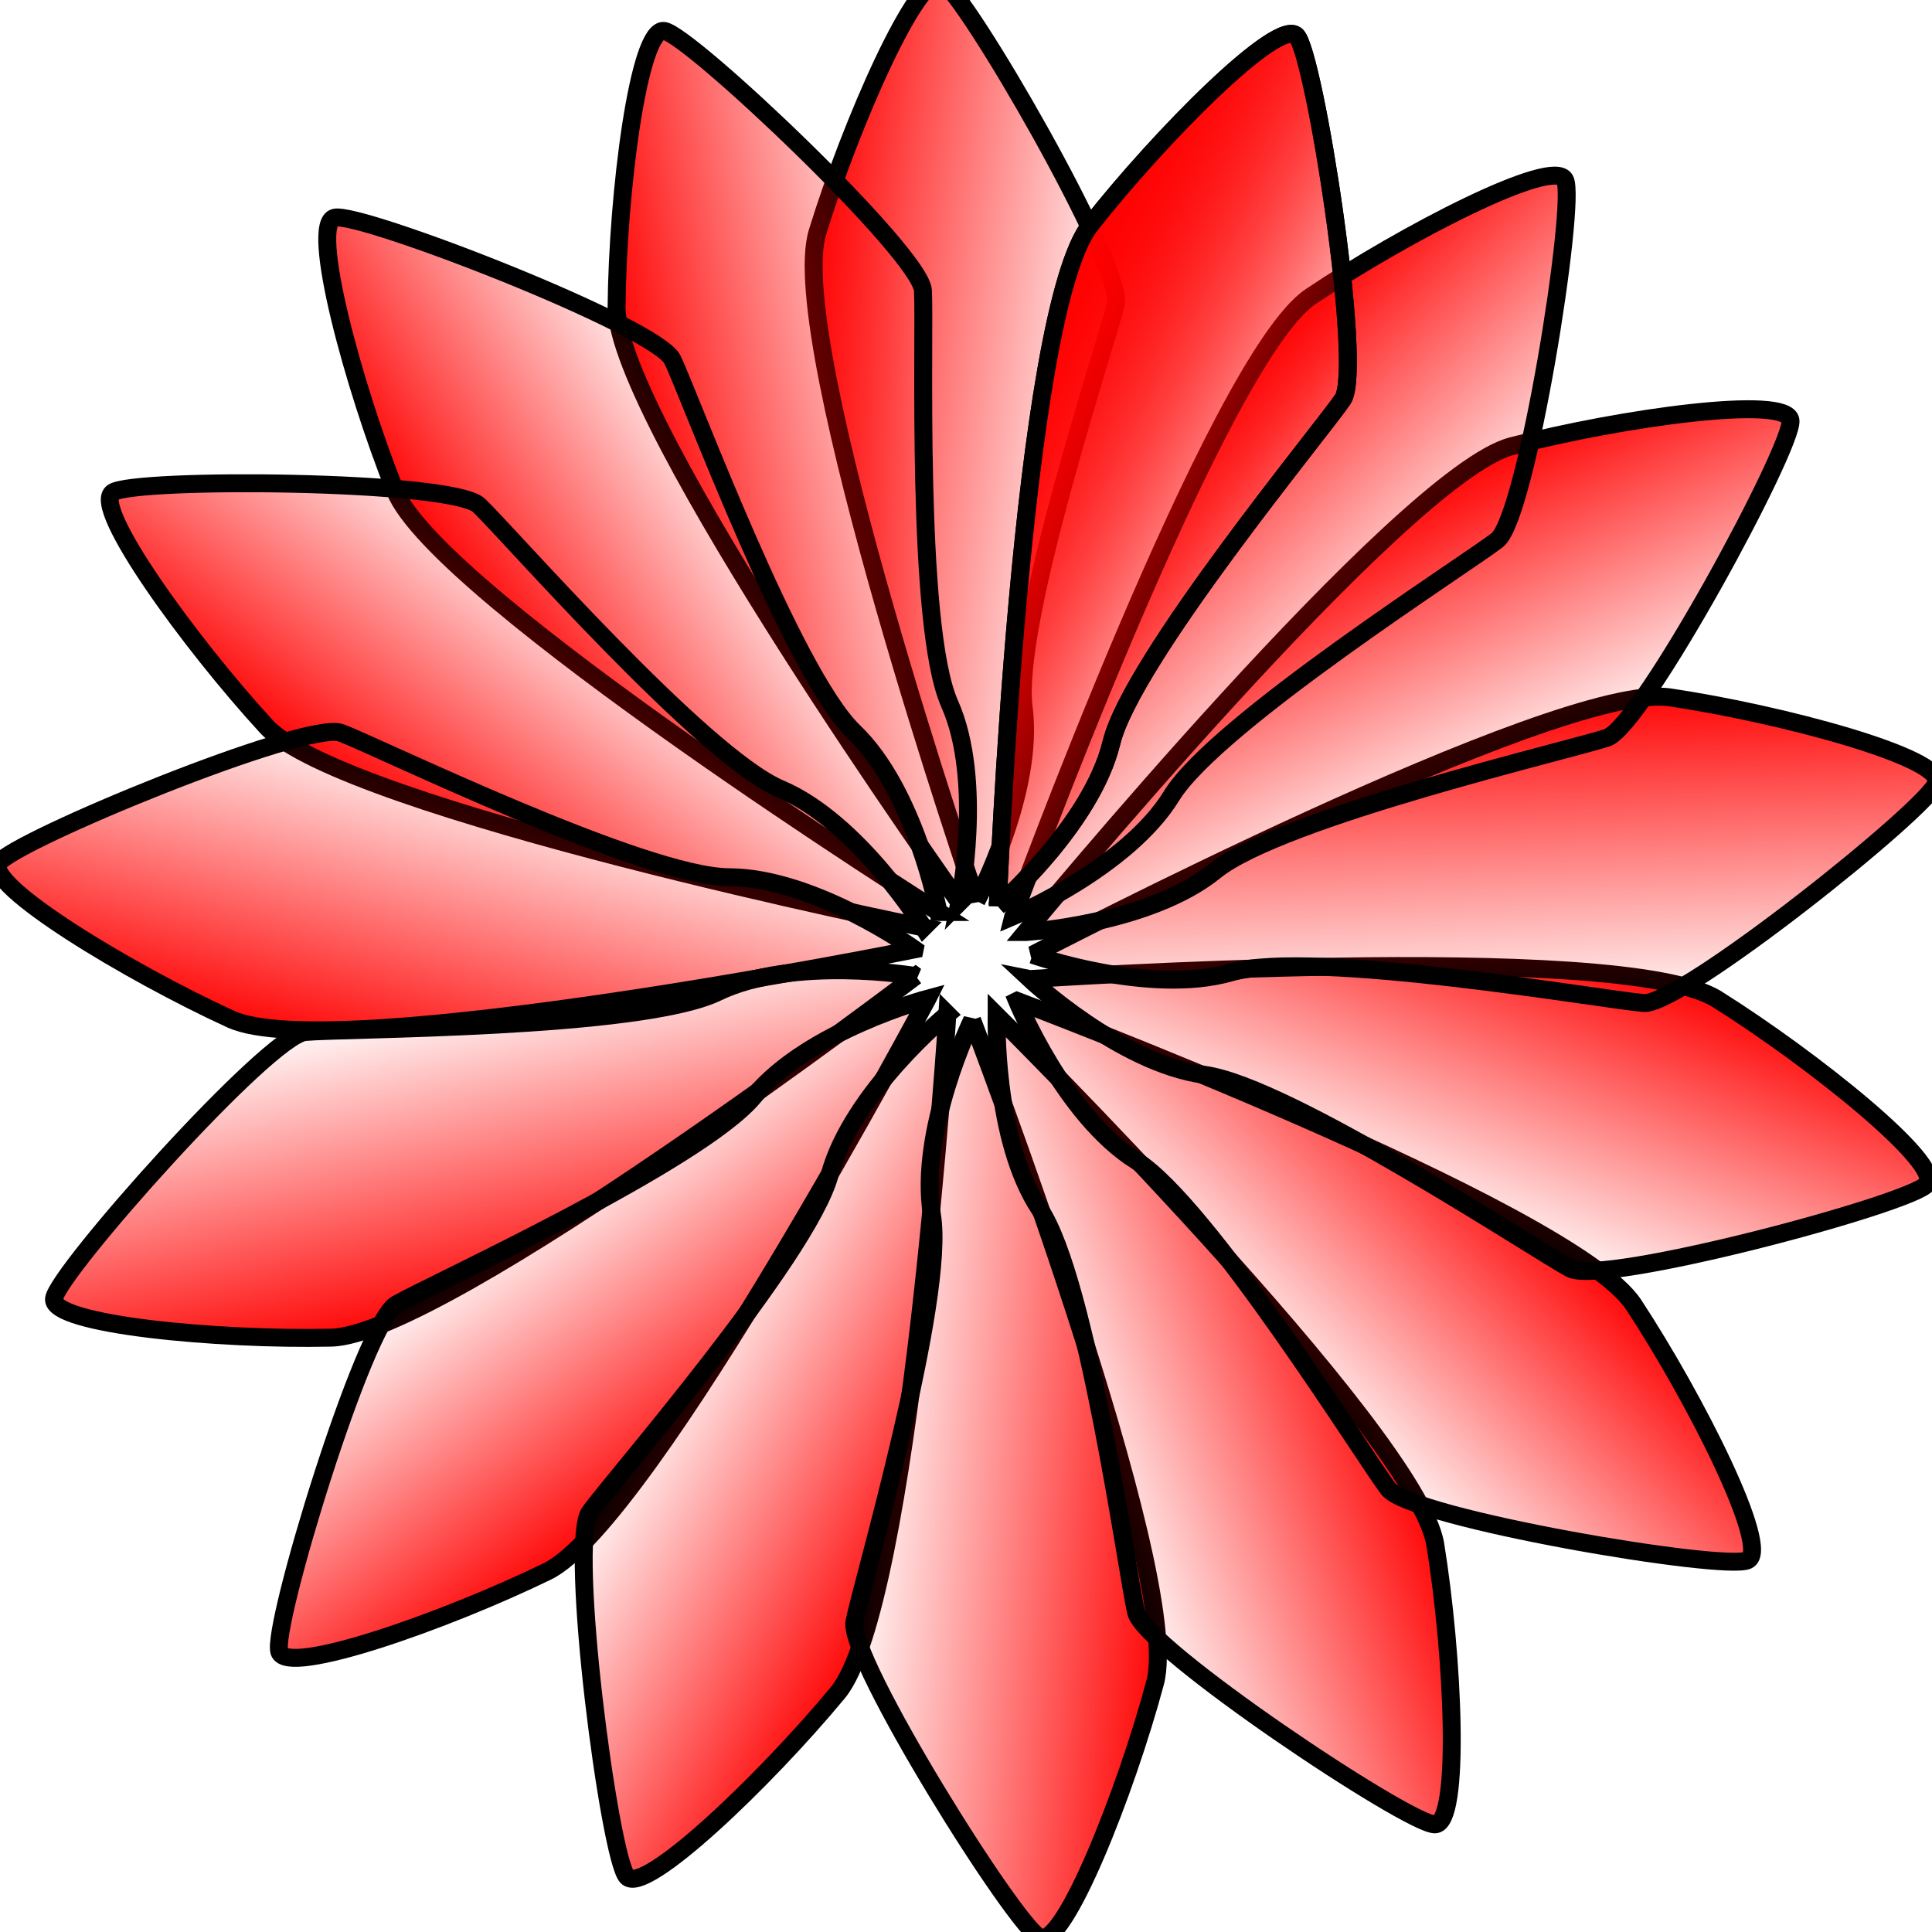
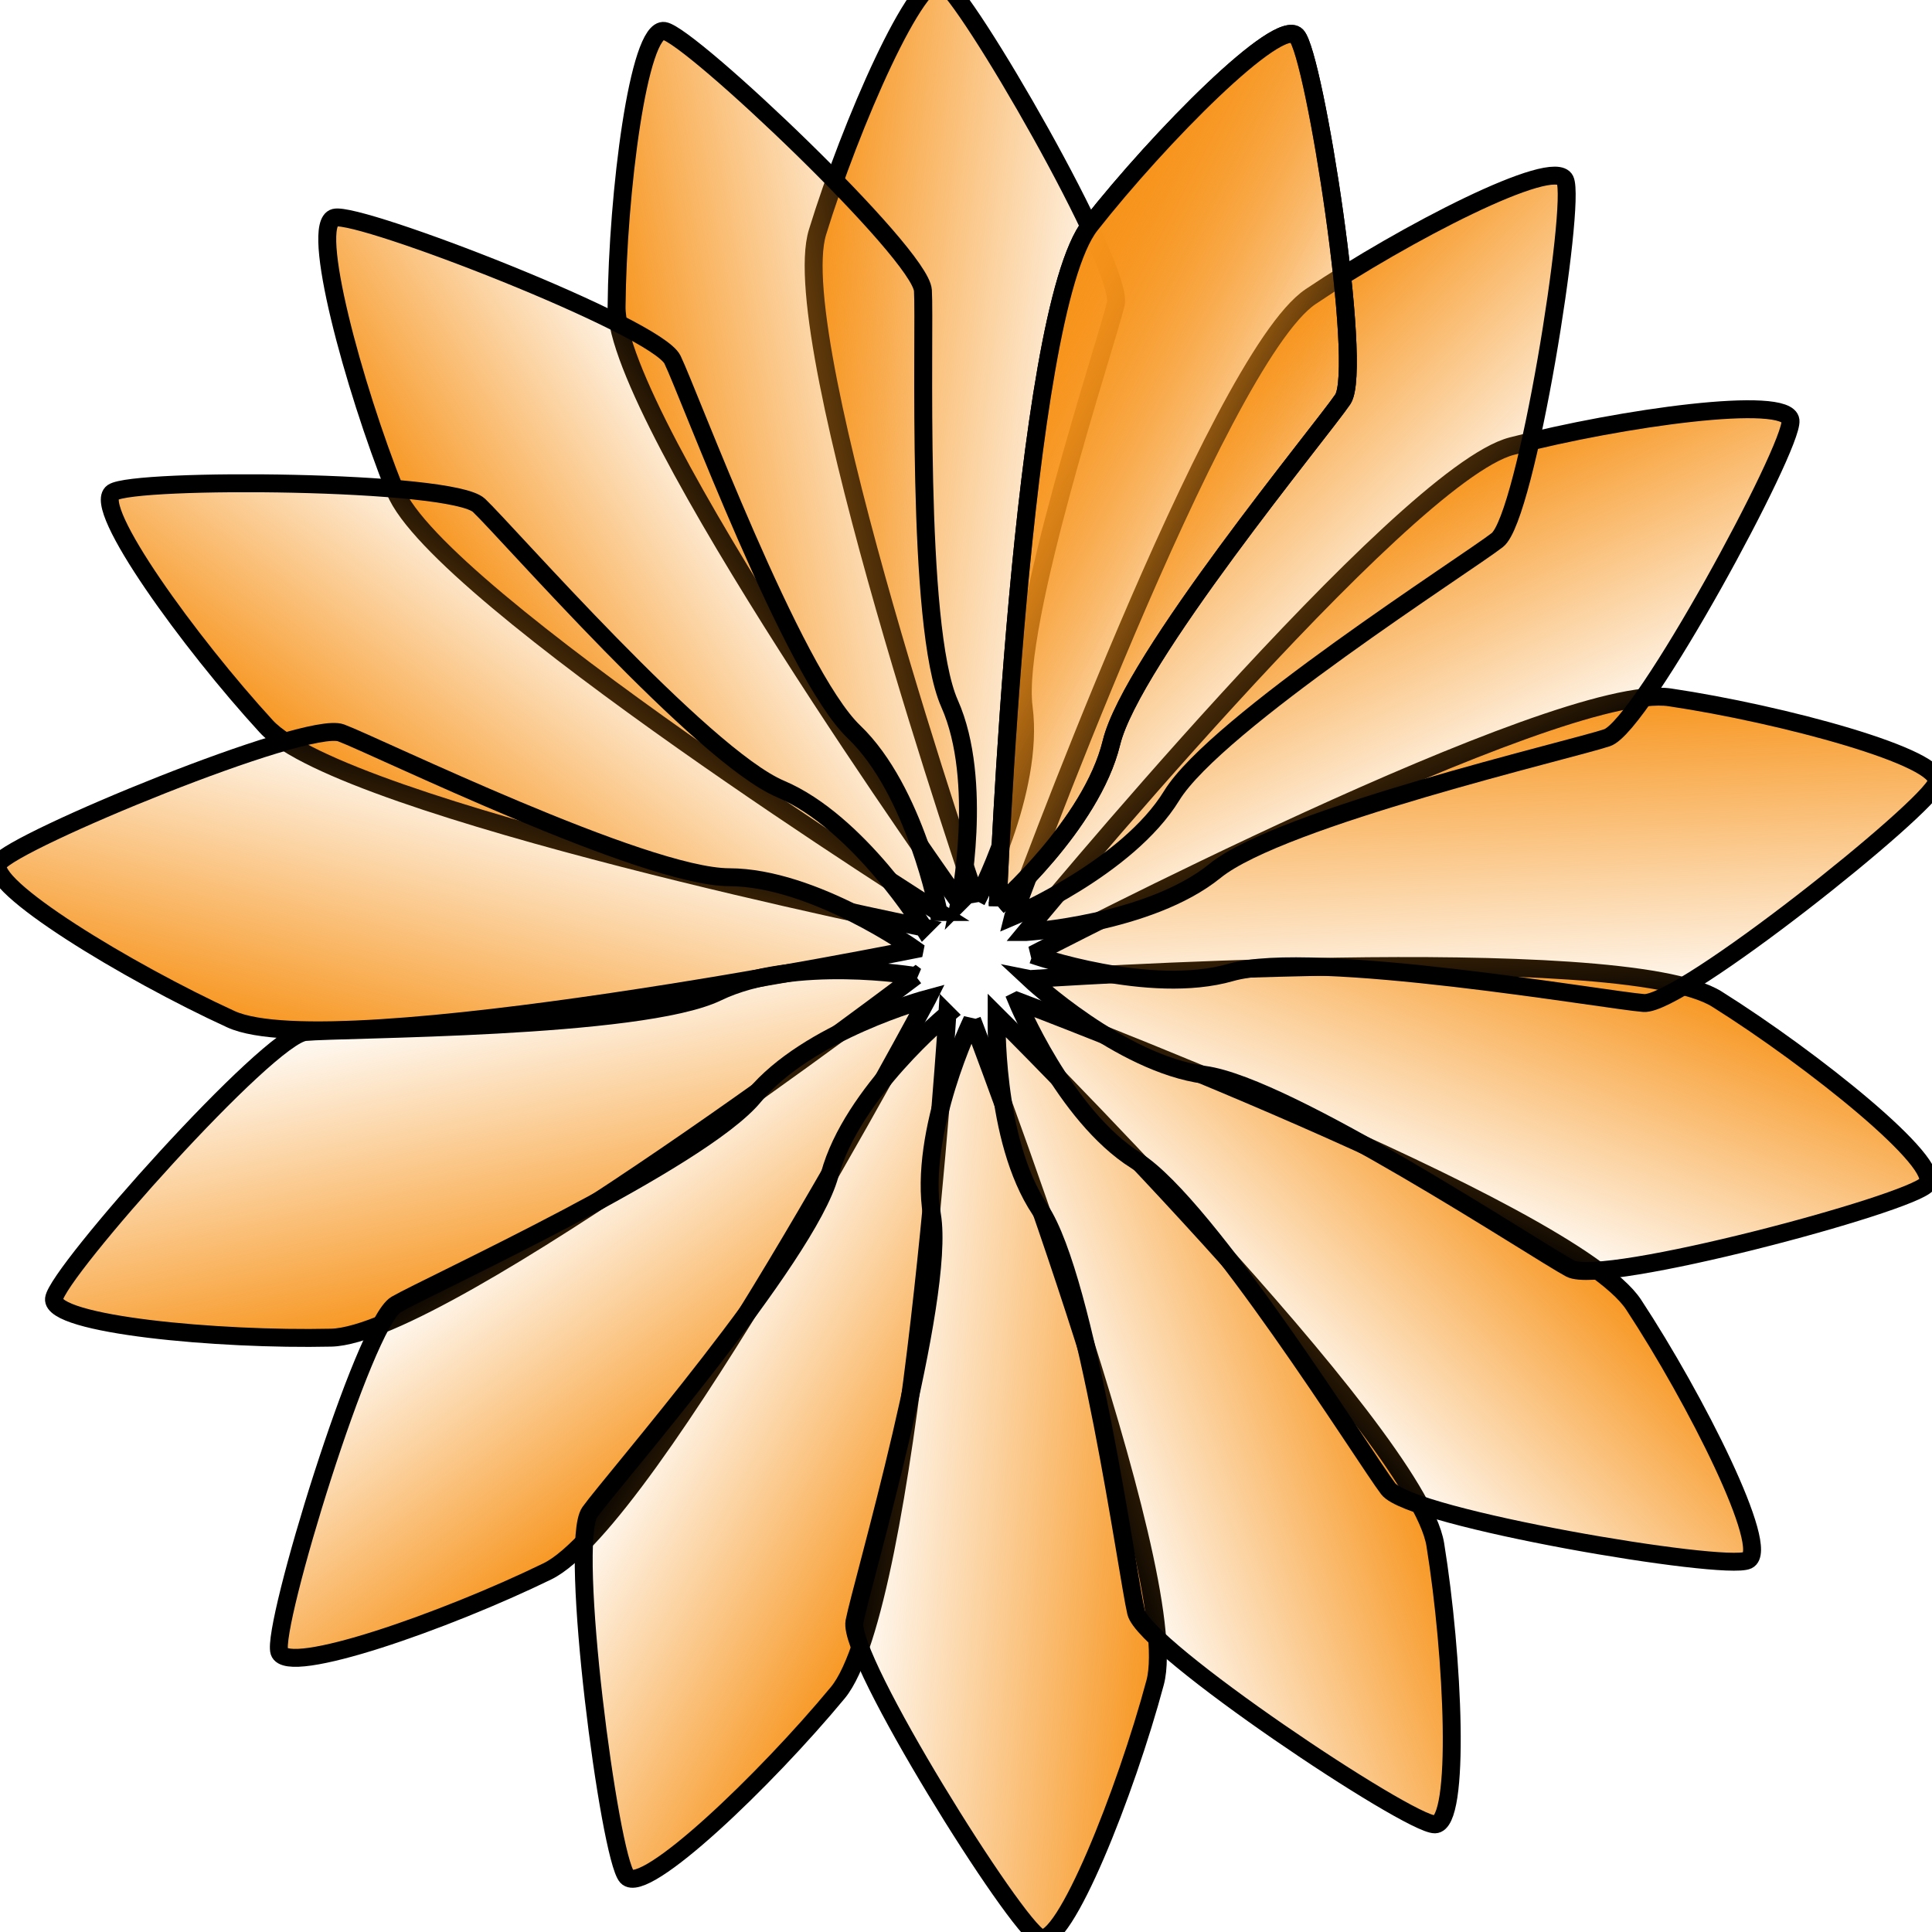
<svg xmlns="http://www.w3.org/2000/svg" xmlns:xlink="http://www.w3.org/1999/xlink" id="svg3787" viewBox="0 0 700 700" version="1.1">
  <defs id="defs3789">
    <linearGradient id="linearGradient4405">
-       <stop id="stop4407" style="stop-color:#ff0000" offset="0" />
-       <stop id="stop4409" style="stop-color:#ff0000;stop-opacity:0" offset="1" />
+       <stop id="stop4407" style="stop-color:#F7931A" offset="0" />
+       <stop id="stop4409" style="stop-color:#F7931A;stop-opacity:0" offset="1" />
    </linearGradient>
    <linearGradient id="linearGradient4496" y2="455.29" xlink:href="#linearGradient4405" gradientUnits="userSpaceOnUse" x2="384.25" gradientTransform="matrix(.73316 .084494 -.084494 .73316 157.87 -173.94)" y1="455.29" x1="225.34" />
    <linearGradient id="linearGradient4498" y2="455.29" xlink:href="#linearGradient4405" gradientUnits="userSpaceOnUse" x2="384.25" gradientTransform="matrix(.72687 -.12776 .12776 .72687 9.8144 -95.786)" y1="455.29" x1="225.34" />
    <linearGradient id="linearGradient4500" y2="455.29" xlink:href="#linearGradient4405" gradientUnits="userSpaceOnUse" x2="384.25" gradientTransform="matrix(.62405 -.39398 .39398 .62405 -142.92 69.424)" y1="455.29" x1="225.34" />
    <linearGradient id="linearGradient4502" y2="455.29" xlink:href="#linearGradient4405" gradientUnits="userSpaceOnUse" x2="384.25" gradientTransform="matrix(.44376 -.58969 .58969 .44376 -218.85 264.99)" y1="455.29" x1="225.34" />
    <linearGradient id="linearGradient4504" y2="455.29" xlink:href="#linearGradient4405" gradientUnits="userSpaceOnUse" x2="384.25" gradientTransform="matrix(.1801 -.7157 .7157 .1801 -216.49 495.37)" y1="455.29" x1="225.34" />
    <linearGradient id="linearGradient4506" y2="455.29" xlink:href="#linearGradient4405" gradientUnits="userSpaceOnUse" x2="384.25" gradientTransform="matrix(-.15073 -.72245 .72245 -.15073 -106.4 731.89)" y1="455.29" x1="225.34" />
    <linearGradient id="linearGradient4508" y2="455.29" xlink:href="#linearGradient4405" gradientUnits="userSpaceOnUse" x2="384.25" gradientTransform="matrix(-.43871 -.59346 .59346 -.43871 84.888 890.93)" y1="455.29" x1="225.34" />
    <linearGradient id="linearGradient4510" y2="455.29" xlink:href="#linearGradient4405" gradientUnits="userSpaceOnUse" x2="384.25" gradientTransform="matrix(-.64467 -.35924 .35924 -.64467 322.19 955.4)" y1="455.29" x1="225.34" />
    <linearGradient id="linearGradient4512" y2="455.29" xlink:href="#linearGradient4405" gradientUnits="userSpaceOnUse" x2="384.25" gradientTransform="matrix(-.73572 -.058081 .058081 -.73572 566.97 915.28)" y1="455.29" x1="225.34" />
    <linearGradient id="linearGradient4514" y2="455.29" xlink:href="#linearGradient4405" gradientUnits="userSpaceOnUse" x2="384.25" gradientTransform="matrix(-.69482 .24877 -.24877 -.69482 769.97 779.78)" y1="455.29" x1="225.34" />
    <linearGradient id="linearGradient4516" y2="455.29" xlink:href="#linearGradient4405" gradientUnits="userSpaceOnUse" x2="384.25" gradientTransform="matrix(-.53249 0.511 -0.511 -.53249 899.21 573.83)" y1="455.29" x1="225.34" />
    <linearGradient id="linearGradient4518" y2="455.29" xlink:href="#linearGradient4405" gradientUnits="userSpaceOnUse" x2="384.25" gradientTransform="matrix(-.27198 .68606 -.68606 -.27198 932.68 328.65)" y1="455.29" x1="225.34" />
    <linearGradient id="linearGradient4520" y2="455.29" xlink:href="#linearGradient4405" gradientUnits="userSpaceOnUse" x2="384.25" gradientTransform="matrix(.026243 .73754 -.73754 .026243 865.57 99.683)" y1="455.29" x1="225.34" />
    <linearGradient id="linearGradient4522" y2="455.29" xlink:href="#linearGradient4405" gradientUnits="userSpaceOnUse" x2="384.25" gradientTransform="matrix(.31227 .66869 -.66869 .31227 717.51 -78.868)" y1="455.29" x1="225.34" />
    <linearGradient id="linearGradient4524" y2="455.29" xlink:href="#linearGradient4405" gradientUnits="userSpaceOnUse" x2="384.25" gradientTransform="matrix(.51645 .5272 -.5272 .51645 546.47 -174.26)" y1="455.29" x1="225.34" />
    <linearGradient id="linearGradient4526" y2="455.29" xlink:href="#linearGradient4405" gradientUnits="userSpaceOnUse" x2="384.25" gradientTransform="matrix(.65345 .34301 -.34301 .65345 368.53 -207.28)" y1="455.29" x1="225.34" />
  </defs>
  <g id="layer1" transform="translate(0 -352.36)">
    <g id="g4477" transform="translate(0 326)">
      <path id="path4413" style="stroke:#000000;stroke-width:6.495;fill:url(#linearGradient4496)" d="m353.82 352.78s-69.643-203.14-57.628-242.28c12.015-39.139 36.447-94.857 44.993-90.871 8.546 3.987 66.097 103.67 63.08 116.83-3.018 13.16-37.355 115.76-33.364 146.24 3.992 30.477-17.081 70.073-17.081 70.073z" />
      <path id="path4417" style="stroke:#000000;stroke-width:6.495;fill:url(#linearGradient4498)" d="m347.63 353.33s-124.6-174.9-124.23-215.84c0.373-40.94 7.929-101.31 17.256-99.92 9.327 1.388 92.881 80.562 93.735 94.036 0.855 13.475-2.847 121.61 9.658 149.69 12.505 28.079 3.579 72.036 3.579 72.036z" />
      <path id="path4421" style="stroke:#000000;stroke-width:6.495;fill:url(#linearGradient4500)" d="m340.03 356.8s-181.64-114.55-196.83-152.57c-15.187-38.021-31.1-96.742-21.943-98.996 9.156-2.254 116.5 39.3 122.4 51.443 5.903 12.143 43.504 113.6 65.727 134.83 22.223 21.236 30.641 65.293 30.641 65.293z" />
      <path id="path4425" style="stroke:#000000;stroke-width:6.495;fill:url(#linearGradient4502)" d="m334.62 362.41s-210.46-42.687-238.14-72.85c-27.684-30.163-63.388-79.425-55.626-84.78 7.762-5.355 122.87-4.572 132.69 4.689 9.826 9.26 80.963 90.785 109.27 102.76 28.31 11.974 51.805 50.182 51.805 50.182z" />
      <path id="path4429" style="stroke:#000000;stroke-width:6.495;fill:url(#linearGradient4504)" d="m331.4 370.34s-210.53 42.346-247.75 25.292c-37.22-17.06-89.245-48.6-84.17-56.55 5.075-7.94 111.46-51.9 124.11-47.18 12.649 4.721 109.85 52.243 140.59 52.291 30.738 0.048 67.221 26.141 67.221 26.141z" />
      <path id="path4433" style="stroke:#000000;stroke-width:6.495;fill:url(#linearGradient4506)" d="m331.78 380.01s-170.86 130.08-211.79 131.01c-40.931 0.924-101.51-4.714-100.42-14.08 1.092-9.367 77.577-95.388 91.018-96.669 13.441-1.281 121.64-1.009 149.31-14.398 27.669-13.388 71.887-5.86 71.887-5.86z" />
      <path id="path4437" style="stroke:#000000;stroke-width:6.495;fill:url(#linearGradient4508)" d="m336.05 388.2s-100.91 189.56-137.72 207.49c-36.804 17.936-94.199 38.114-97.119 29.148-2.92-8.966 30.646-119.07 42.323-125.85 11.677-6.778 110.1-51.722 129.65-75.443 19.548-23.721 62.868-35.349 62.868-35.349z" />
      <path id="path4441" style="stroke:#000000;stroke-width:6.495;fill:url(#linearGradient4510)" d="m343.26 393.81s-13.599 214.31-39.707 245.85c-26.108 31.537-70.042 73.623-76.405 66.663-6.363-6.96-21.277-121.1-13.443-132.09 7.834-10.996 78.901-92.583 86.904-122.26 8.003-29.678 42.652-58.162 42.652-58.162z" />
      <path id="path4445" style="stroke:#000000;stroke-width:6.495;fill:url(#linearGradient4512)" d="m352.22 395.95s76.901 200.5 66.301 240.05c-10.6 39.545-33.013 96.106-41.697 92.429-8.684-3.677-69.782-101.23-67.239-114.49 2.542-13.26 33.169-117.03 28.084-147.35-5.085-30.314 14.551-70.642 14.551-70.642z" />
      <path id="path4449" style="stroke:#000000;stroke-width:6.495;fill:url(#linearGradient4514)" d="m361.11 394.22s152.37 151.33 158.92 191.74c6.551 40.414 9.307 101.19-0.121 101.4-9.428 0.208-105.16-63.705-108.28-76.842-3.119-13.136-17.747-120.34-34.817-145.9-17.07-25.562-15.702-70.395-15.702-70.395z" />
      <path id="path4453" style="stroke:#000000;stroke-width:6.495;fill:url(#linearGradient4516)" d="m368.49 389.01s200.91 75.845 223.4 110.05c22.495 34.208 49.848 88.552 41.328 92.595-8.519 4.043-122.01-15.167-130.23-25.881-8.216-10.714-65.377-102.58-91.403-118.93-26.026-16.354-43.099-57.832-43.099-57.832z" />
      <path id="path4457" style="stroke:#000000;stroke-width:6.495;fill:url(#linearGradient4518)" d="m373.15 381.1s214.26-14.502 248.93 7.264c34.676 21.766 82.139 59.829 76.069 67.046-6.069 7.217-117.28 36.908-129.21 30.576-11.925-6.331-102.09-66.136-132.56-70.195-30.469-4.059-63.234-34.692-63.234-34.692z" />
      <path id="path4461" style="stroke:#000000;stroke-width:6.495;fill:url(#linearGradient4520)" d="m374.13 372.29s190.42-99.276 230.92-93.257c40.497 6.019 99.245 21.832 96.583 30.878-2.662 9.046-92.607 80.876-106.07 79.863-13.464-1.013-120.05-19.599-149.59-11.089-29.536 8.511-71.841-6.395-71.841-6.395z" />
      <path id="path4465" style="stroke:#000000;stroke-width:6.495;fill:url(#linearGradient4522)" d="m371.62 364.05s136.51-165.77 176.14-176.05c39.63-10.279 99.888-18.672 100.97-9.305 1.083 9.367-53.655 110.63-66.444 114.95-12.789 4.327-118.17 28.856-142.03 48.228-23.865 19.373-68.631 22.177-68.631 22.177z" />
      <path id="path4469" style="stroke:#000000;stroke-width:6.495;fill:url(#linearGradient4524)" d="m367.13 358.34s73.774-201.68 107.75-224.52c33.975-22.846 88.034-50.756 92.164-42.279 4.13 8.477-13.911 122.16-24.54 130.49-10.629 8.325-101.9 66.429-117.99 92.622-16.085 26.193-57.385 43.692-57.385 43.692z" />
      <path id="path4473" style="stroke:#000000;stroke-width:6.495;fill:url(#linearGradient4526)" d="m361.51 354.65s8.238-214.59 33.549-246.77c25.312-32.18 68.18-75.351 74.715-68.552 6.535 6.798 24.298 120.53 16.741 131.72-7.557 11.189-76.562 94.526-83.821 124.39-7.259 29.868-41.184 59.21-41.184 59.21z" />
      <path id="path4403" style="stroke:#000000;stroke-width:6.495;fill:url(#linearGradient4526)" d="m361.51 354.65s8.238-214.59 33.549-246.77c25.312-32.18 68.18-75.351 74.715-68.552 6.535 6.798 24.298 120.53 16.741 131.72-7.557 11.189-76.562 94.526-83.821 124.39-7.259 29.868-41.184 59.21-41.184 59.21z" />
    </g>
  </g>
</svg>
